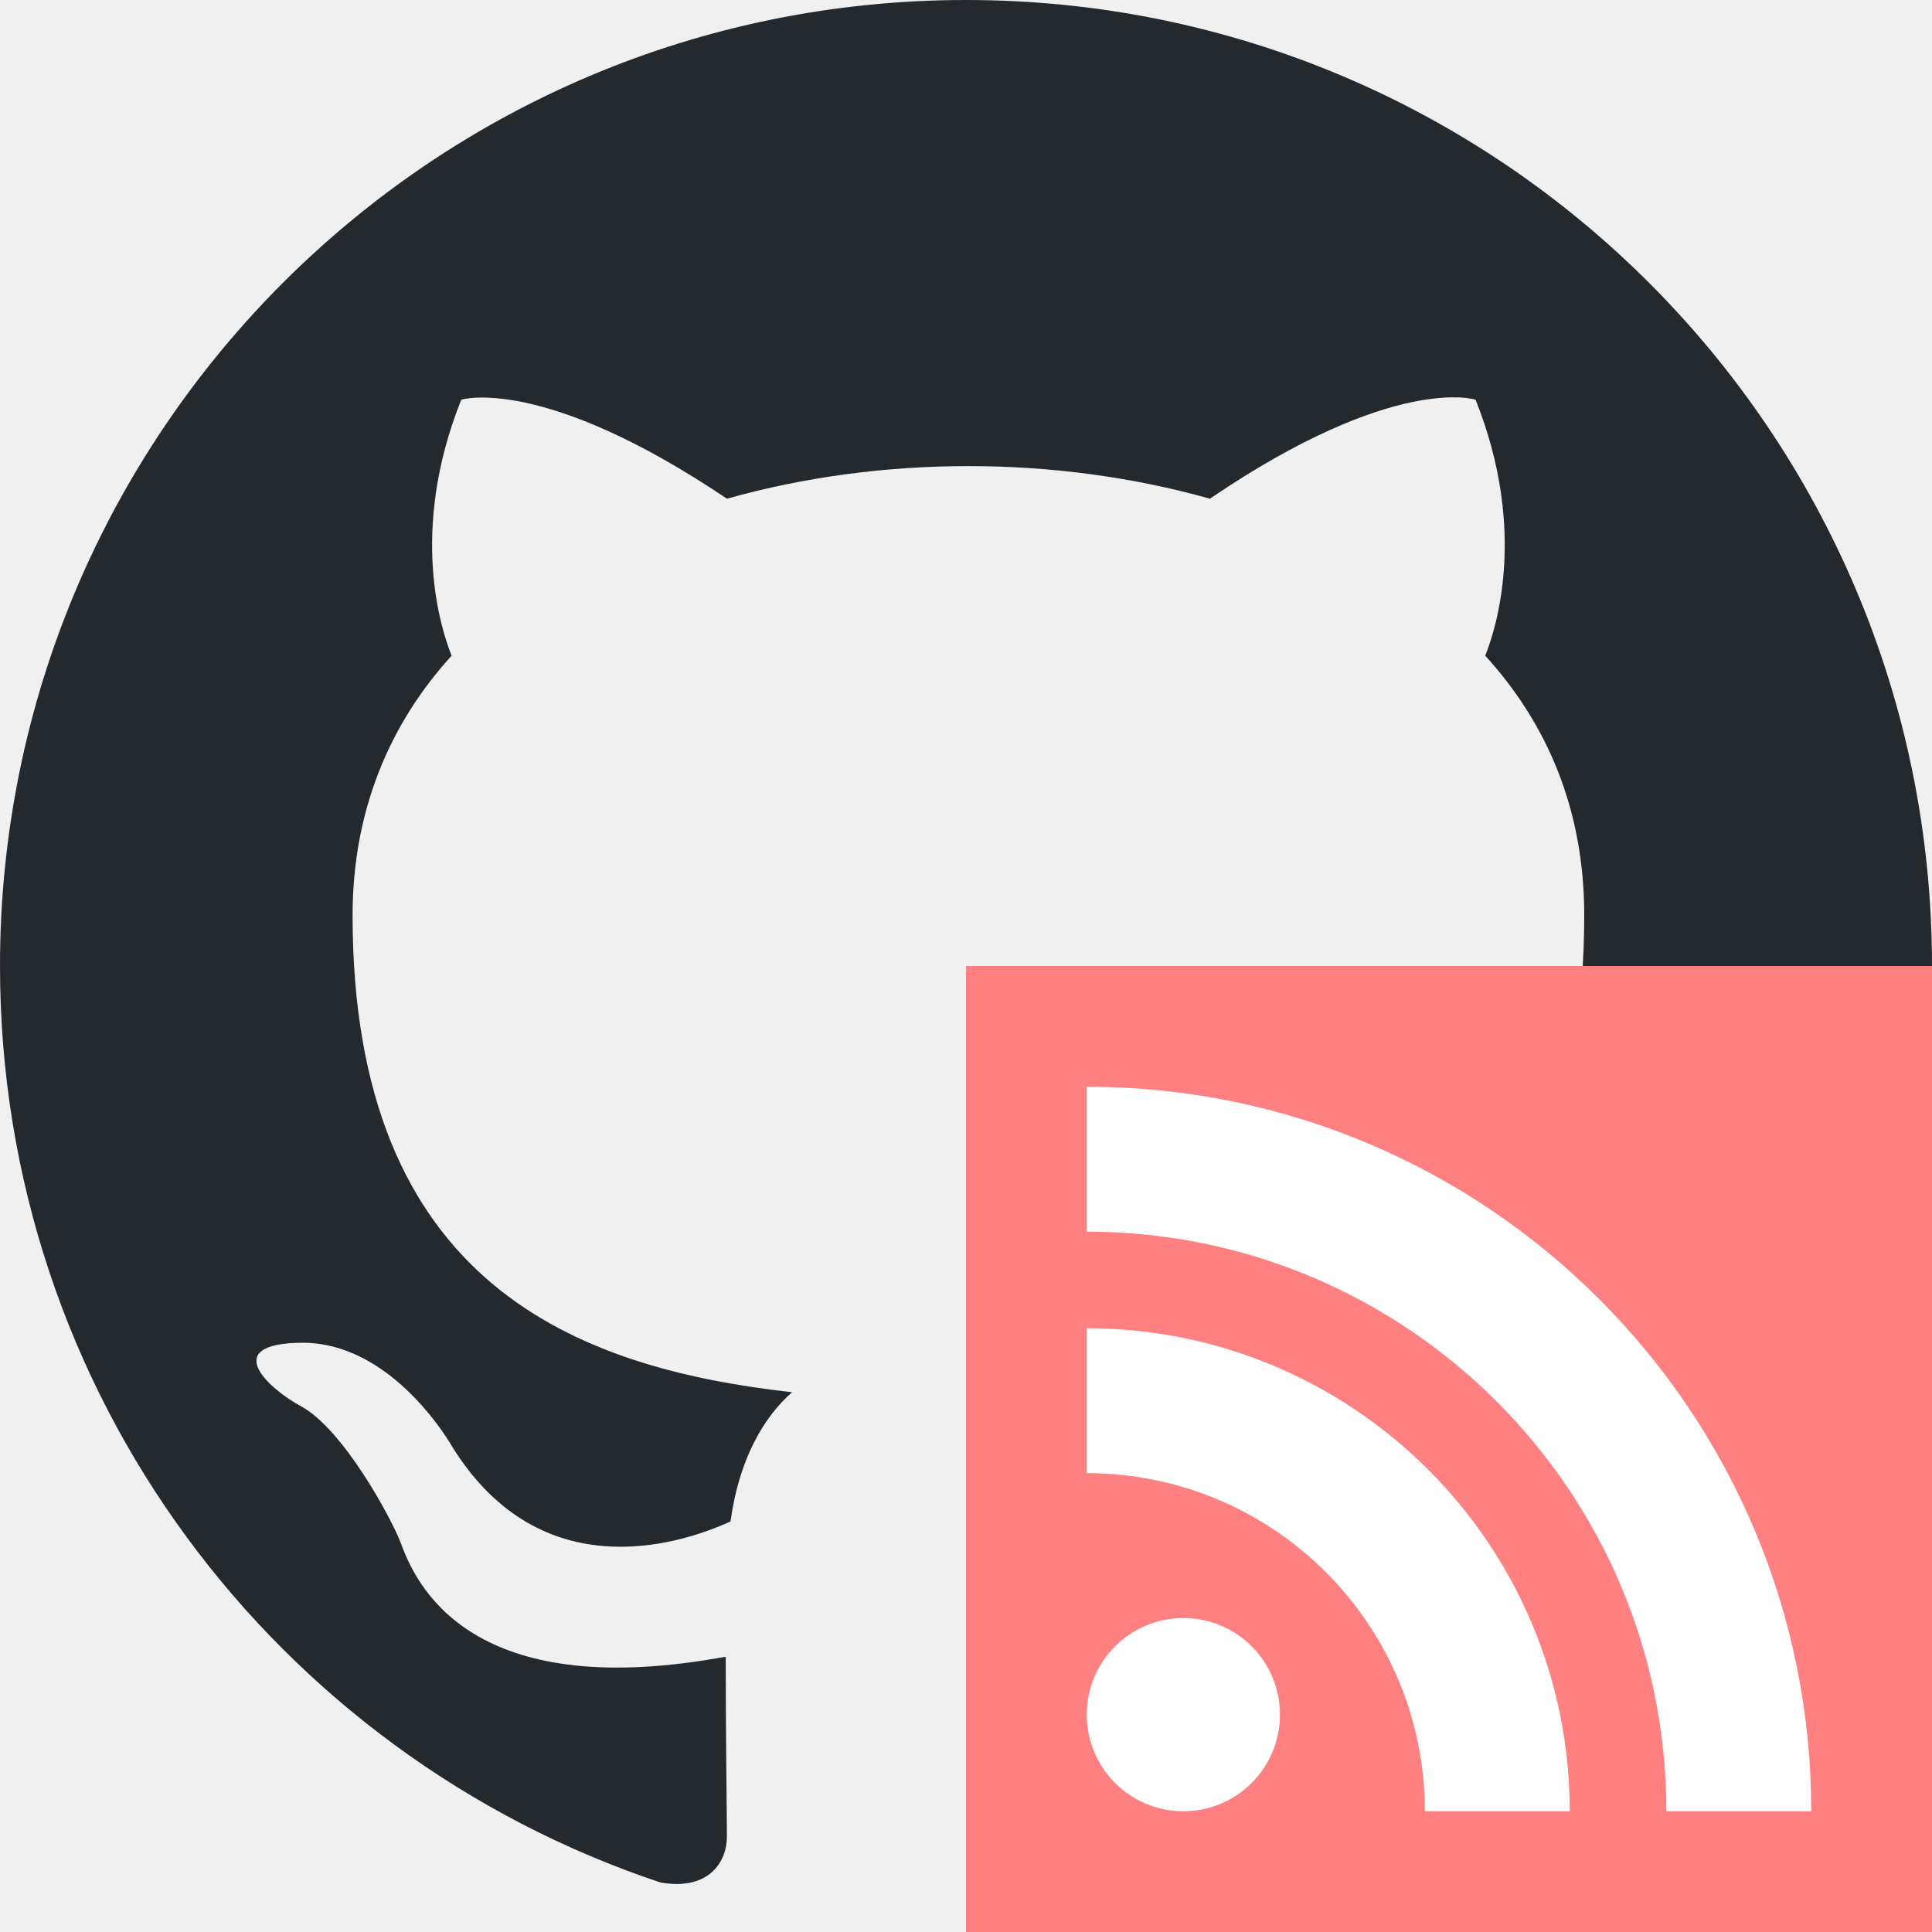
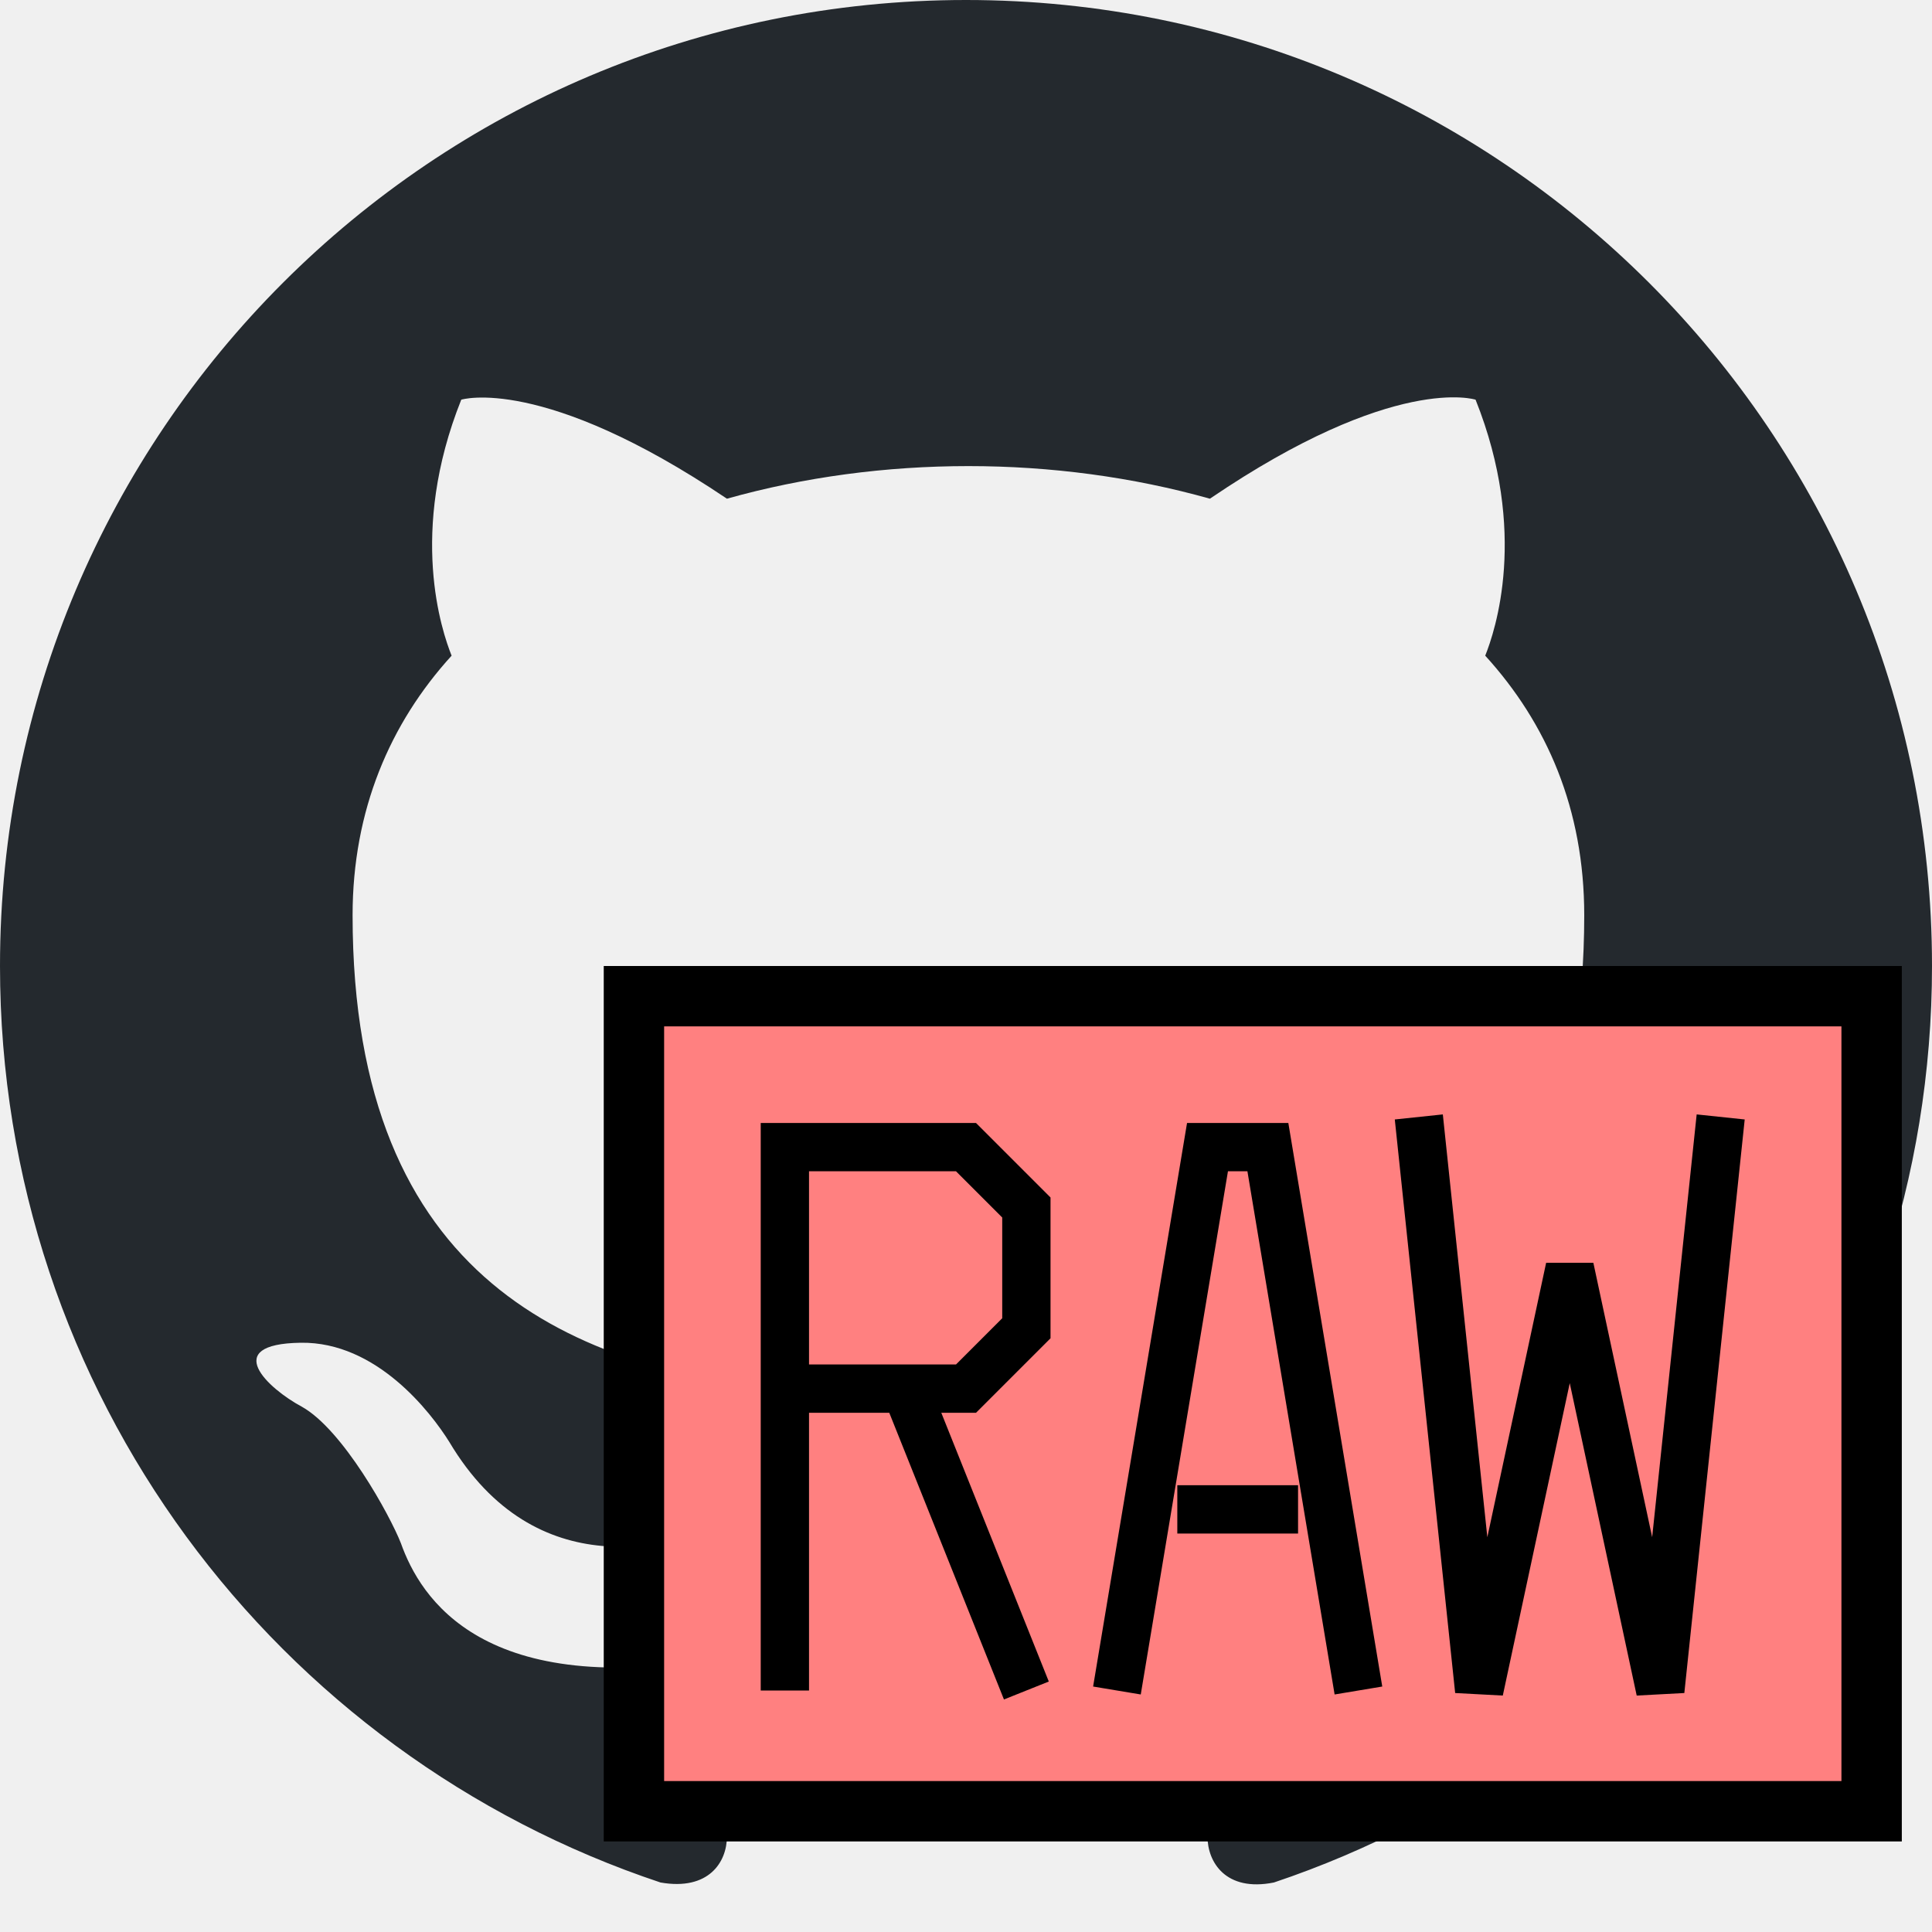
- <svg xmlns="http://www.w3.org/2000/svg" width="64" height="64" viewBox="0 0 32 32" stroke-width="0">
+ <svg xmlns="http://www.w3.org/2000/svg" width="64" height="64" viewBox="0 0 32 32">
  <path fill-rule="evenodd" clip-rule="evenodd" d="M16 0C7.16 0 0 7.16 0 16C0 23.08 4.58 29.06 10.94 31.18C11.74 31.32 12.04 30.84 12.04 30.42C12.04 30.04 12.02 28.78 12.02 27.44C8 28.18 6.96 26.46 6.64 25.56C6.46 25.1 5.68 23.68 5 23.3C4.44 23 3.64 22.26 4.98 22.24C6.24 22.22 7.14 23.4 7.44 23.88C8.88 26.3 11.18 25.62 12.1 25.2C12.24 24.16 12.66 23.46 13.12 23.06C9.56 22.66 5.84 21.28 5.84 15.16C5.84 13.42 6.46 11.98 7.48 10.86C7.32 10.46 6.76 8.82 7.64 6.62C7.64 6.62 8.98 6.2 12.04 8.26C13.32 7.9 14.68 7.72 16.04 7.72C17.4 7.72 18.76 7.9 20.04 8.26C23.1 6.18 24.44 6.62 24.44 6.62C25.32 8.82 24.76 10.46 24.6 10.86C25.62 11.98 26.24 13.4 26.24 15.16C26.24 21.3 22.5 22.66 18.94 23.06C19.52 23.56 20.02 24.52 20.02 26.02C20.02 28.16 20 29.88 20 30.42C20 30.84 20.3 31.34 21.1 31.18C27.42 29.06 32 23.06 32 16C32 7.16 24.84 0 16 0V0Z" fill="#24292E" />
-   <path d="M16 16l0 16 16 0 0-16z" fill="#FF8080" />
-   <path d="M18 19.2a10.8 10.8 0 0 1 10.8 10.8M18 23.2a6.8 6.8 0 0 1 6.8 6.8" stroke="#FFFFFF" stroke-width="2.4" fill="none" />
-   <path d="M18 28.4a1 1 0 0 1 3.2 0 1 1 0 0 1-3.2 0" fill="#FFFFFF" />
+   <path d="M10.5 16.5l0 13.5 20.5 0 0-13.5z" stroke="#000000" fill="#FF8080" />
+   <path d="M13 28l0-9 3 0 1 1 0 2-1 1-3 0 2 0 2 5m1.5 0 1.5-9 1 0 1.5 9m-3-3 2 0m2-6.5 1 9.5 1.5-7 1.5 7 1-9.5" stroke="#000000" stroke-width="0.8" fill="none" />
</svg>
